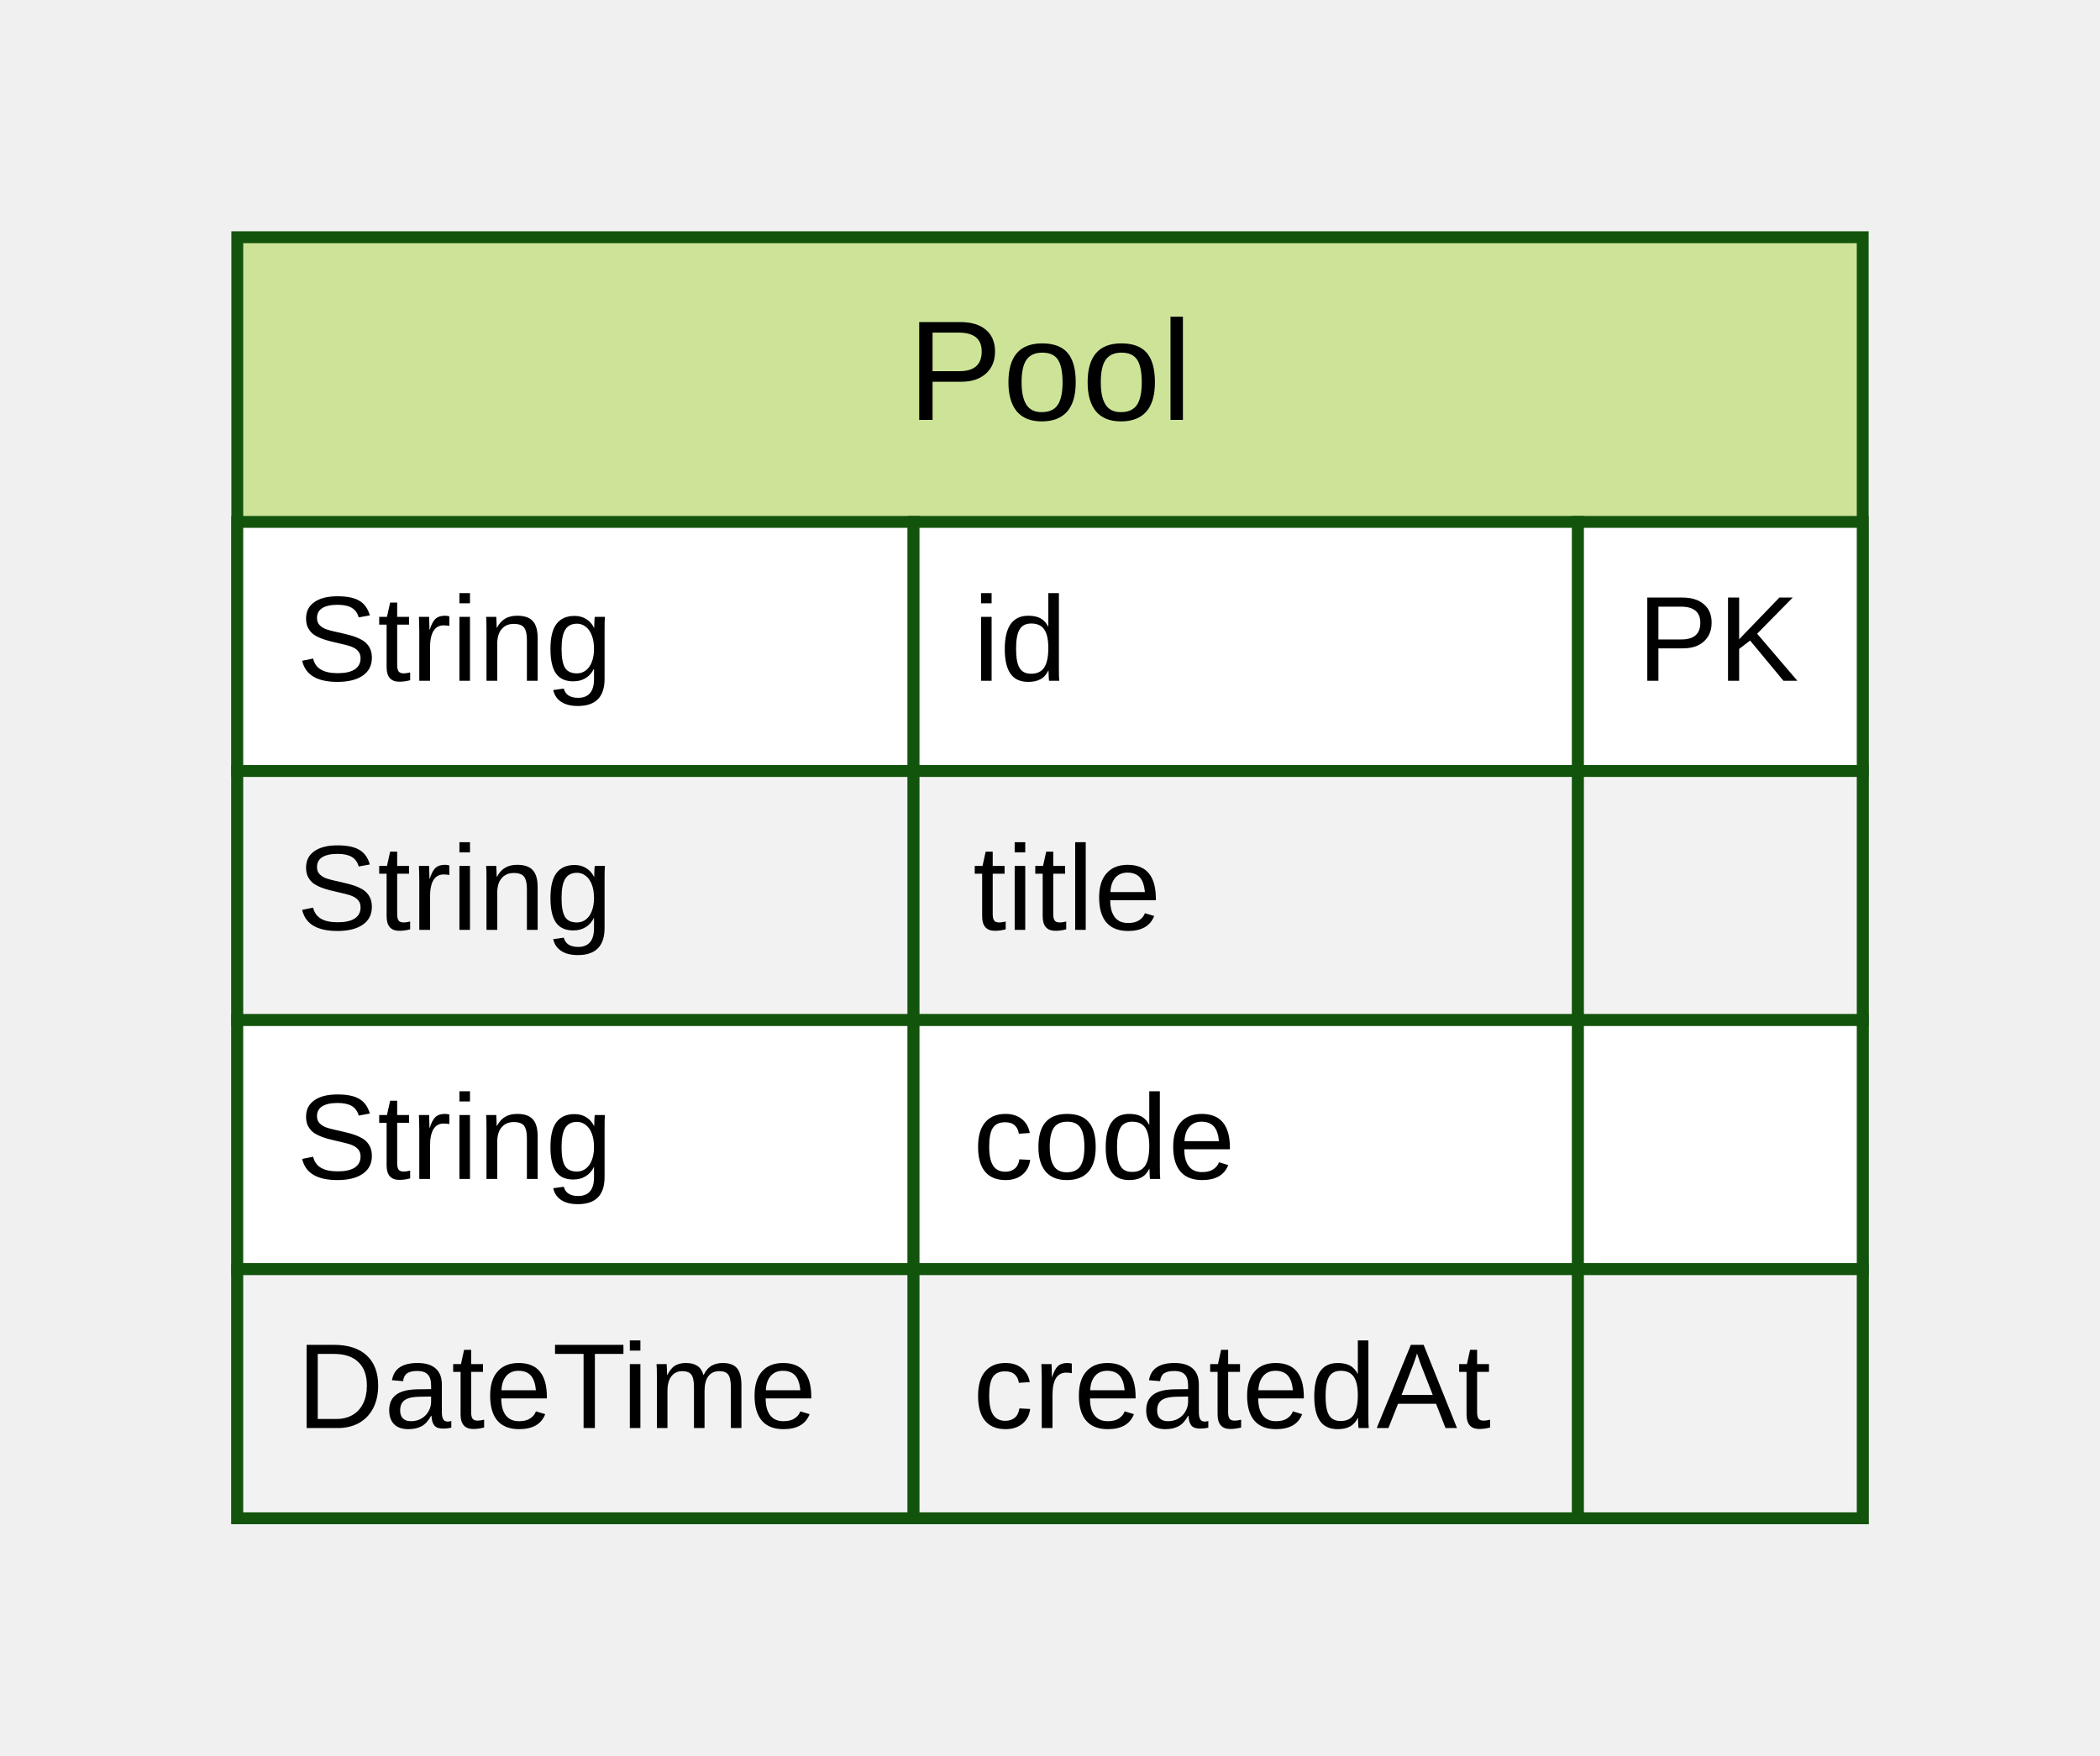
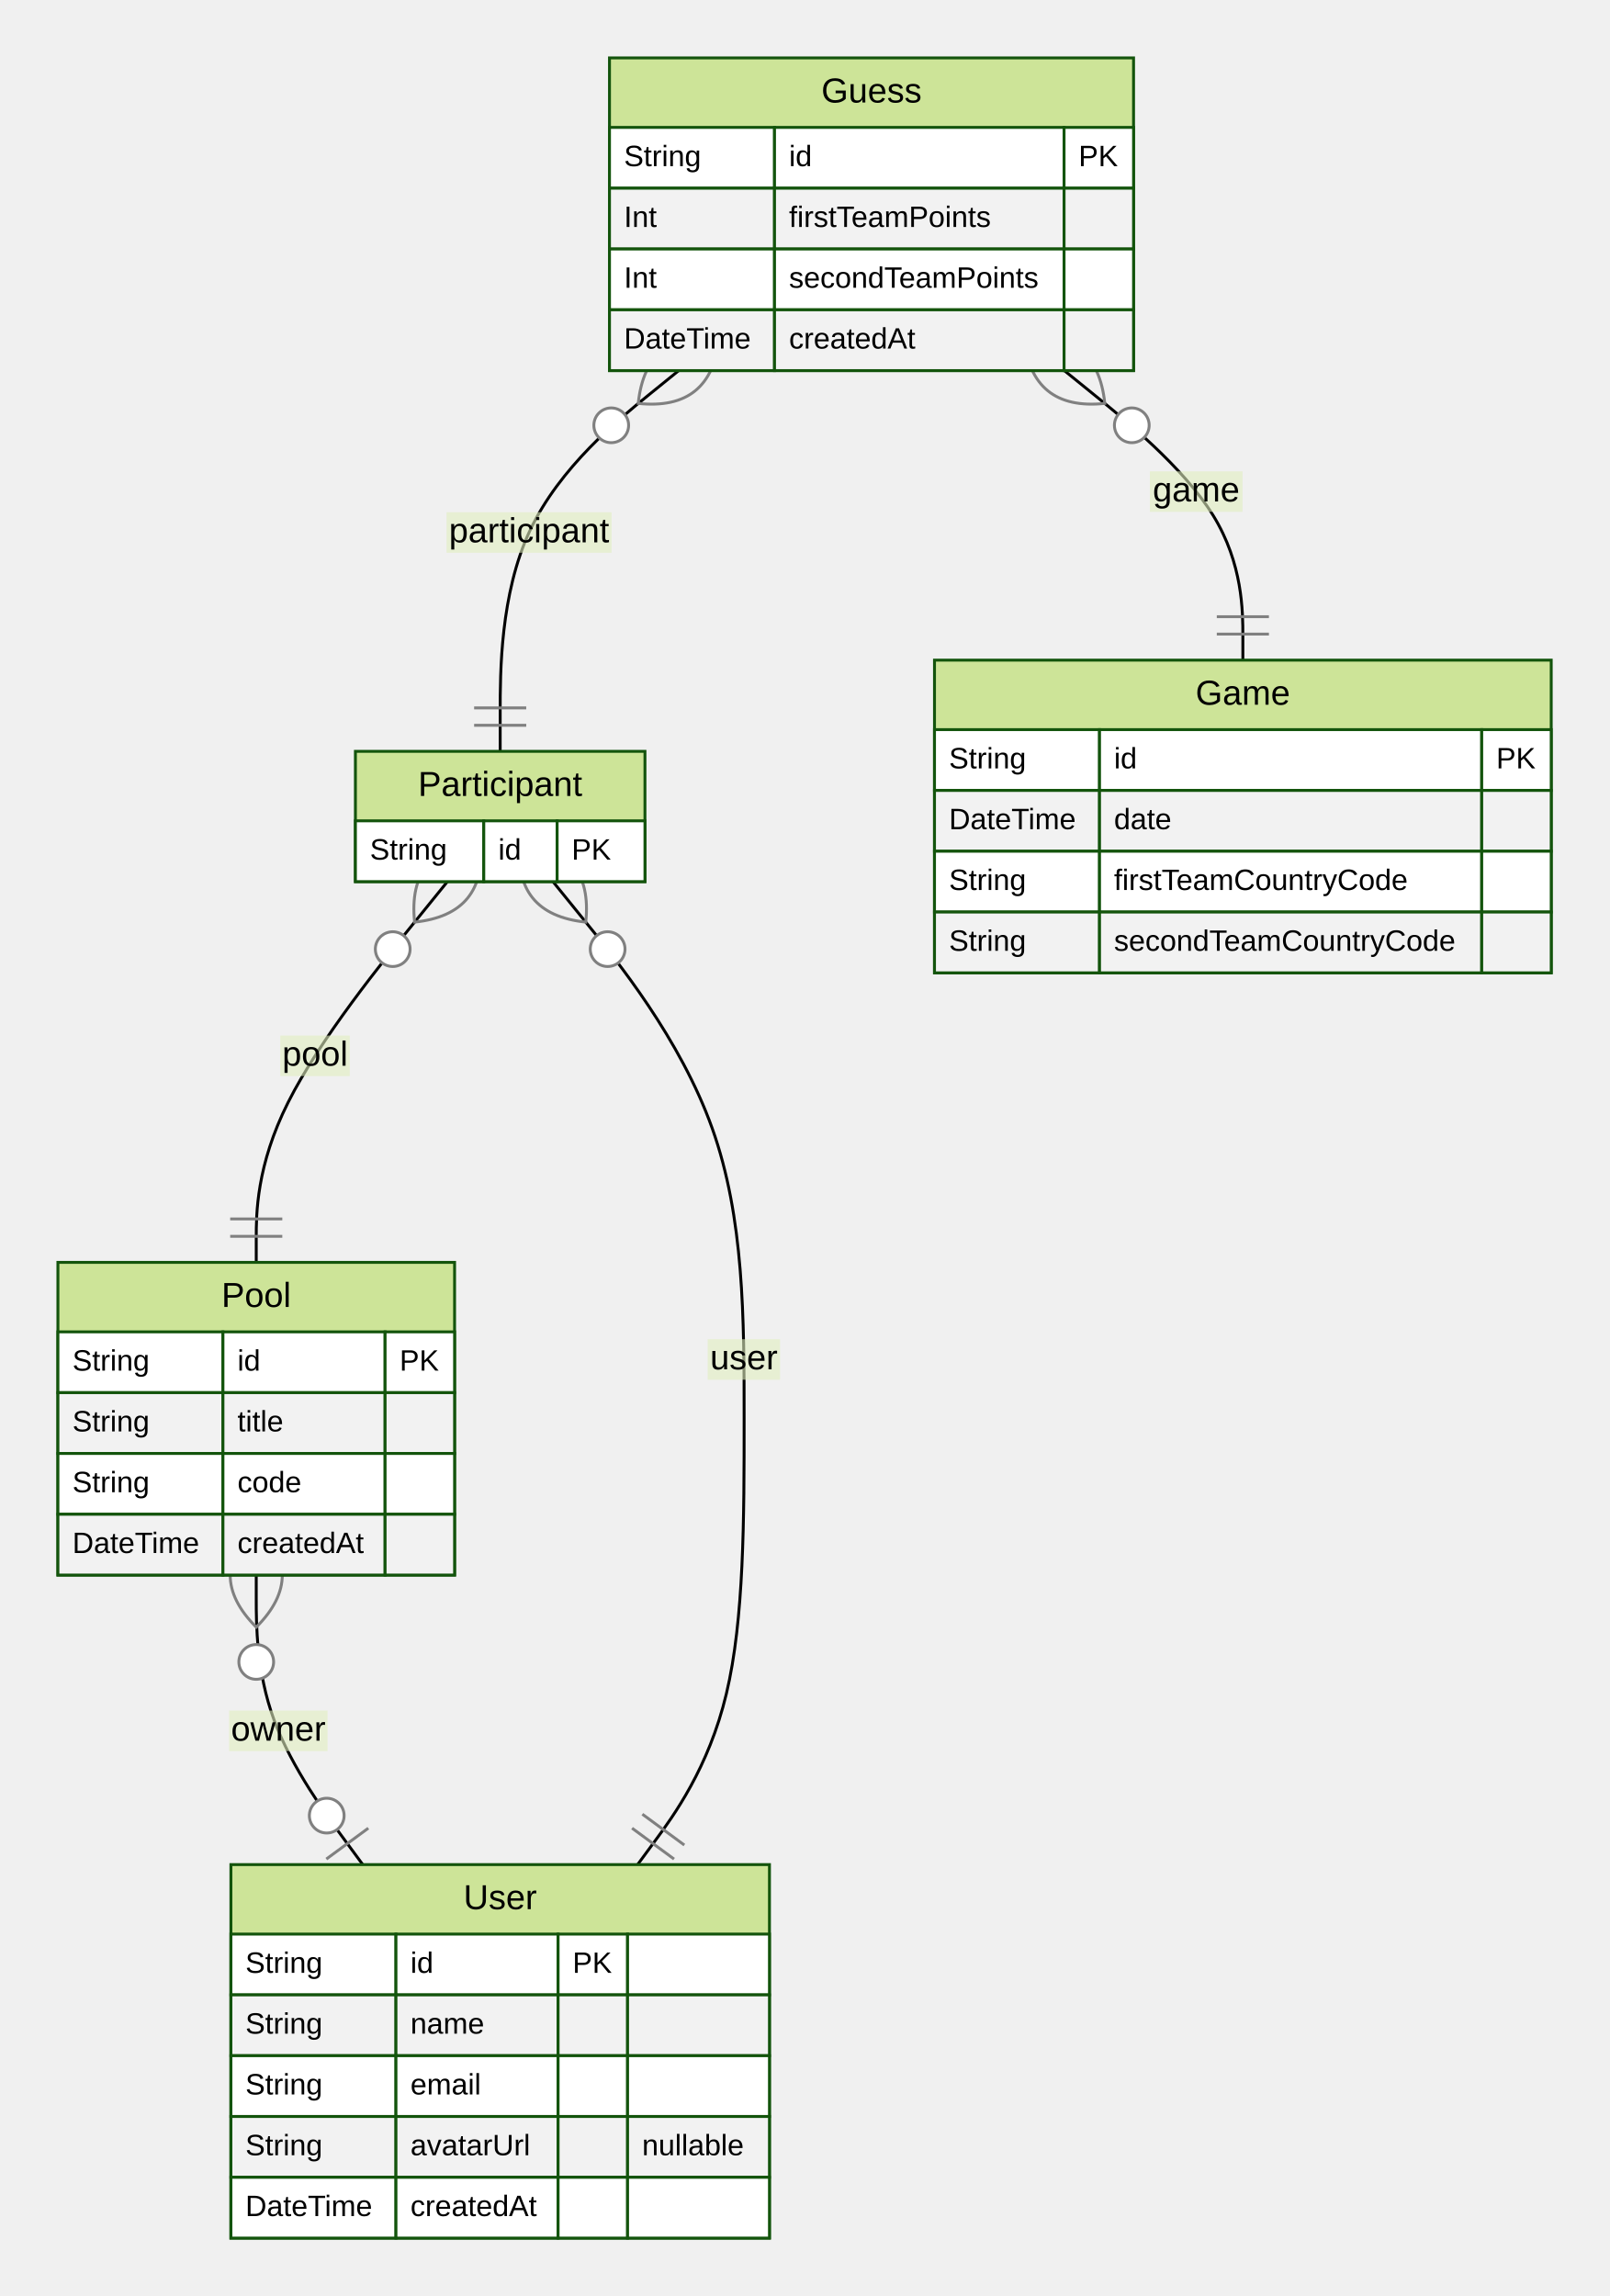
- <svg xmlns="http://www.w3.org/2000/svg" aria-labelledby="chart-title-mermaid-0 chart-desc-mermaid-0" role="img" viewBox="0 0 177 148" style="max-width: 177px; background-color: white;" width="100%" id="mermaid-0">
+ <svg xmlns="http://www.w3.org/2000/svg" aria-labelledby="chart-title-mermaid-0 chart-desc-mermaid-0" role="img" viewBox="0 0 555.75 793" style="max-width: 555.75px; background-color: white;" width="100%" id="mermaid-0">
  <style>#mermaid-0 {font-family:"trebuchet ms",verdana,arial,sans-serif;font-size:16px;fill:#000000;}#mermaid-0 .error-icon{fill:#552222;}#mermaid-0 .error-text{fill:#552222;stroke:#552222;}#mermaid-0 .edge-thickness-normal{stroke-width:2px;}#mermaid-0 .edge-thickness-thick{stroke-width:3.5px;}#mermaid-0 .edge-pattern-solid{stroke-dasharray:0;}#mermaid-0 .edge-pattern-dashed{stroke-dasharray:3;}#mermaid-0 .edge-pattern-dotted{stroke-dasharray:2;}#mermaid-0 .marker{fill:#000000;stroke:#000000;}#mermaid-0 .marker.cross{stroke:#000000;}#mermaid-0 svg{font-family:"trebuchet ms",verdana,arial,sans-serif;font-size:16px;}#mermaid-0 .entityBox{fill:#cde498;stroke:#13540c;}#mermaid-0 .attributeBoxOdd{fill:#ffffff;stroke:#13540c;}#mermaid-0 .attributeBoxEven{fill:#f2f2f2;stroke:#13540c;}#mermaid-0 .relationshipLabelBox{fill:hsl(78.158, 58.462%, 84.51%);opacity:0.7;background-color:hsl(78.158, 58.462%, 84.51%);}#mermaid-0 .relationshipLabelBox rect{opacity:0.5;}#mermaid-0 .relationshipLine{stroke:#000000;}#mermaid-0 :root{--mermaid-font-family:"trebuchet ms",verdana,arial,sans-serif;}</style>
  <g />
  <defs>
    <marker orient="auto" markerHeight="18" markerWidth="18" refY="9" refX="0" id="ONLY_ONE_START">
      <path d="M9,0 L9,18 M15,0 L15,18" fill="none" stroke="gray" />
    </marker>
  </defs>
  <defs>
    <marker orient="auto" markerHeight="18" markerWidth="18" refY="9" refX="18" id="ONLY_ONE_END">
      <path d="M3,0 L3,18 M9,0 L9,18" fill="none" stroke="gray" />
    </marker>
  </defs>
  <defs>
    <marker orient="auto" markerHeight="18" markerWidth="30" refY="9" refX="0" id="ZERO_OR_ONE_START">
      <circle r="6" cy="9" cx="21" fill="white" stroke="gray" />
      <path d="M9,0 L9,18" fill="none" stroke="gray" />
    </marker>
  </defs>
  <defs>
    <marker orient="auto" markerHeight="18" markerWidth="30" refY="9" refX="30" id="ZERO_OR_ONE_END">
      <circle r="6" cy="9" cx="9" fill="white" stroke="gray" />
      <path d="M21,0 L21,18" fill="none" stroke="gray" />
    </marker>
  </defs>
  <defs>
    <marker orient="auto" markerHeight="36" markerWidth="45" refY="18" refX="18" id="ONE_OR_MORE_START">
      <path d="M0,18 Q 18,0 36,18 Q 18,36 0,18 M42,9 L42,27" fill="none" stroke="gray" />
    </marker>
  </defs>
  <defs>
    <marker orient="auto" markerHeight="36" markerWidth="45" refY="18" refX="27" id="ONE_OR_MORE_END">
      <path d="M3,9 L3,27 M9,18 Q27,0 45,18 Q27,36 9,18" fill="none" stroke="gray" />
    </marker>
  </defs>
  <defs>
    <marker orient="auto" markerHeight="36" markerWidth="57" refY="18" refX="18" id="ZERO_OR_MORE_START">
      <circle r="6" cy="18" cx="48" fill="white" stroke="gray" />
      <path d="M0,18 Q18,0 36,18 Q18,36 0,18" fill="none" stroke="gray" />
    </marker>
  </defs>
  <defs>
    <marker orient="auto" markerHeight="36" markerWidth="57" refY="18" refX="39" id="ZERO_OR_MORE_END">
      <circle r="6" cy="18" cx="9" fill="white" stroke="gray" />
      <path d="M21,18 Q39,0 57,18 Q39,36 21,18" fill="none" stroke="gray" />
    </marker>
  </defs>
-   <g transform="translate(20,20 )" id="Pool">
+   <path marker-start="url(#ZERO_OR_MORE_START)" marker-end="url(#ZERO_OR_ONE_END)" fill="none" stroke="gray" d="M88.5,544L88.5,552.333C88.5,560.667,88.5,577.333,94.632,594C100.763,610.667,113.027,627.333,119.159,635.667L125.29,644" class="er relationshipLine" />
+   <path marker-start="url(#ZERO_OR_MORE_START)" marker-end="url(#ONLY_ONE_END)" fill="none" stroke="gray" d="M190.977,304.5L201.981,318.083C212.985,331.667,234.992,358.833,245.996,389.75C257,420.667,257,455.333,257,490C257,524.667,257,559.333,250.868,585C244.737,610.667,232.473,627.333,226.341,635.667L220.21,644" class="er relationshipLine" />
+   <path marker-start="url(#ZERO_OR_MORE_START)" marker-end="url(#ONLY_ONE_END)" fill="none" stroke="gray" d="M154.523,304.5L143.519,318.083C132.515,331.667,110.508,358.833,99.504,380.75C88.5,402.667,88.5,419.333,88.5,427.667L88.5,436" class="er relationshipLine" />
+   <path marker-start="url(#ZERO_OR_MORE_START)" marker-end="url(#ONLY_ONE_END)" fill="none" stroke="gray" d="M234.409,128L224.132,136.333C213.856,144.667,193.303,161.333,183.026,183.25C172.75,205.167,172.75,232.333,172.75,245.917L172.75,259.5" class="er relationshipLine" />
+   <path marker-start="url(#ZERO_OR_MORE_START)" marker-end="url(#ONLY_ONE_END)" fill="none" stroke="gray" d="M367.591,128L377.868,136.333C388.144,144.667,408.697,161.333,418.974,178C429.25,194.667,429.25,211.333,429.25,219.667L429.25,228" class="er relationshipLine" />
+   <g transform="translate(20,436 )" id="Pool">
    <rect height="108" width="137" y="0" x="0" stroke="gray" fill-opacity="100%" fill="honeydew" class="er entityBox" />
    <text transform="translate(68.5,12)" style="font-family: &quot;trebuchet ms&quot;, verdana, arial, sans-serif;; font-size: 12px" text-anchor="middle" dominant-baseline="middle" y="0" x="0" id="entity-Pool" class="er entityLabel">Pool</text>
    <rect height="21" width="57" y="24" x="0" stroke="gray" fill-opacity="100%" fill="honeydew" class="er attributeBoxOdd" />
    <text transform="translate(5,34.5)" style="font-family: &quot;trebuchet ms&quot;, verdana, arial, sans-serif;; font-size: 10.2px" text-anchor="left" dominant-baseline="middle" y="0" x="0" id="entity-Pool-attr-1-type" class="er entityLabel">String</text>
    <rect height="21" width="56" y="24" x="57" stroke="gray" fill-opacity="100%" fill="honeydew" class="er attributeBoxOdd" />
    <text transform="translate(62,34.5)" style="font-family: &quot;trebuchet ms&quot;, verdana, arial, sans-serif;; font-size: 10.2px" text-anchor="left" dominant-baseline="middle" y="0" x="0" id="entity-Pool-attr-1-name" class="er entityLabel">id</text>
    <rect height="21" width="24" y="24" x="113" stroke="gray" fill-opacity="100%" fill="honeydew" class="er attributeBoxOdd" />
    <text transform="translate(118,34.5)" style="font-family: &quot;trebuchet ms&quot;, verdana, arial, sans-serif;; font-size: 10.2px" text-anchor="left" dominant-baseline="middle" y="0" x="0" id="entity-Pool-attr-1-key" class="er entityLabel">PK</text>
    <rect height="21" width="57" y="45" x="0" stroke="gray" fill-opacity="100%" fill="honeydew" class="er attributeBoxEven" />
    <text transform="translate(5,55.5)" style="font-family: &quot;trebuchet ms&quot;, verdana, arial, sans-serif;; font-size: 10.2px" text-anchor="left" dominant-baseline="middle" y="0" x="0" id="entity-Pool-attr-2-type" class="er entityLabel">String</text>
    <rect height="21" width="56" y="45" x="57" stroke="gray" fill-opacity="100%" fill="honeydew" class="er attributeBoxEven" />
    <text transform="translate(62,55.5)" style="font-family: &quot;trebuchet ms&quot;, verdana, arial, sans-serif;; font-size: 10.2px" text-anchor="left" dominant-baseline="middle" y="0" x="0" id="entity-Pool-attr-2-name" class="er entityLabel">title</text>
    <rect height="21" width="24" y="45" x="113" stroke="gray" fill-opacity="100%" fill="honeydew" class="er attributeBoxEven" />
    <text transform="translate(118,55.5)" style="font-family: &quot;trebuchet ms&quot;, verdana, arial, sans-serif;; font-size: 10.2px" text-anchor="left" dominant-baseline="middle" y="0" x="0" id="entity-Pool-attr-2-key" class="er entityLabel" />
    <rect height="21" width="57" y="66" x="0" stroke="gray" fill-opacity="100%" fill="honeydew" class="er attributeBoxOdd" />
    <text transform="translate(5,76.5)" style="font-family: &quot;trebuchet ms&quot;, verdana, arial, sans-serif;; font-size: 10.2px" text-anchor="left" dominant-baseline="middle" y="0" x="0" id="entity-Pool-attr-3-type" class="er entityLabel">String</text>
    <rect height="21" width="56" y="66" x="57" stroke="gray" fill-opacity="100%" fill="honeydew" class="er attributeBoxOdd" />
    <text transform="translate(62,76.5)" style="font-family: &quot;trebuchet ms&quot;, verdana, arial, sans-serif;; font-size: 10.2px" text-anchor="left" dominant-baseline="middle" y="0" x="0" id="entity-Pool-attr-3-name" class="er entityLabel">code</text>
    <rect height="21" width="24" y="66" x="113" stroke="gray" fill-opacity="100%" fill="honeydew" class="er attributeBoxOdd" />
    <text transform="translate(118,76.5)" style="font-family: &quot;trebuchet ms&quot;, verdana, arial, sans-serif;; font-size: 10.2px" text-anchor="left" dominant-baseline="middle" y="0" x="0" id="entity-Pool-attr-3-key" class="er entityLabel" />
    <rect height="21" width="57" y="87" x="0" stroke="gray" fill-opacity="100%" fill="honeydew" class="er attributeBoxEven" />
    <text transform="translate(5,97.5)" style="font-family: &quot;trebuchet ms&quot;, verdana, arial, sans-serif;; font-size: 10.2px" text-anchor="left" dominant-baseline="middle" y="0" x="0" id="entity-Pool-attr-4-type" class="er entityLabel">DateTime</text>
    <rect height="21" width="56" y="87" x="57" stroke="gray" fill-opacity="100%" fill="honeydew" class="er attributeBoxEven" />
    <text transform="translate(62,97.5)" style="font-family: &quot;trebuchet ms&quot;, verdana, arial, sans-serif;; font-size: 10.2px" text-anchor="left" dominant-baseline="middle" y="0" x="0" id="entity-Pool-attr-4-name" class="er entityLabel">createdAt</text>
    <rect height="21" width="24" y="87" x="113" stroke="gray" fill-opacity="100%" fill="honeydew" class="er attributeBoxEven" />
    <text transform="translate(118,97.5)" style="font-family: &quot;trebuchet ms&quot;, verdana, arial, sans-serif;; font-size: 10.2px" text-anchor="left" dominant-baseline="middle" y="0" x="0" id="entity-Pool-attr-4-key" class="er entityLabel" />
  </g>
+   <g transform="translate(122.75,259.5 )" id="Participant">
+     <rect height="45" width="100" y="0" x="0" stroke="gray" fill-opacity="100%" fill="honeydew" class="er entityBox" />
+     <text transform="translate(50,12)" style="font-family: &quot;trebuchet ms&quot;, verdana, arial, sans-serif;; font-size: 12px" text-anchor="middle" dominant-baseline="middle" y="0" x="0" id="entity-Participant" class="er entityLabel">Participant</text>
+     <rect height="21" width="44.333" y="24" x="0" stroke="gray" fill-opacity="100%" fill="honeydew" class="er attributeBoxOdd" />
+     <text transform="translate(5,34.5)" style="font-family: &quot;trebuchet ms&quot;, verdana, arial, sans-serif;; font-size: 10.2px" text-anchor="left" dominant-baseline="middle" y="0" x="0" id="entity-Participant-attr-1-type" class="er entityLabel">String</text>
+     <rect height="21" width="25.333" y="24" x="44.333" stroke="gray" fill-opacity="100%" fill="honeydew" class="er attributeBoxOdd" />
+     <text transform="translate(49.33333,34.5)" style="font-family: &quot;trebuchet ms&quot;, verdana, arial, sans-serif;; font-size: 10.2px" text-anchor="left" dominant-baseline="middle" y="0" x="0" id="entity-Participant-attr-1-name" class="er entityLabel">id</text>
+     <rect height="21" width="30.333" y="24" x="69.667" stroke="gray" fill-opacity="100%" fill="honeydew" class="er attributeBoxOdd" />
+     <text transform="translate(74.66667,34.5)" style="font-family: &quot;trebuchet ms&quot;, verdana, arial, sans-serif;; font-size: 10.2px" text-anchor="left" dominant-baseline="middle" y="0" x="0" id="entity-Participant-attr-1-key" class="er entityLabel">PK</text>
+   </g>
+   <g transform="translate(79.75,644 )" id="User">
+     <rect height="129" width="186" y="0" x="0" stroke="gray" fill-opacity="100%" fill="honeydew" class="er entityBox" />
+     <text transform="translate(93,12)" style="font-family: &quot;trebuchet ms&quot;, verdana, arial, sans-serif;; font-size: 12px" text-anchor="middle" dominant-baseline="middle" y="0" x="0" id="entity-User" class="er entityLabel">User</text>
+     <rect height="21" width="57" y="24" x="0" stroke="gray" fill-opacity="100%" fill="honeydew" class="er attributeBoxOdd" />
+     <text transform="translate(5,34.5)" style="font-family: &quot;trebuchet ms&quot;, verdana, arial, sans-serif;; font-size: 10.2px" text-anchor="left" dominant-baseline="middle" y="0" x="0" id="entity-User-attr-1-type" class="er entityLabel">String</text>
+     <rect height="21" width="56" y="24" x="57" stroke="gray" fill-opacity="100%" fill="honeydew" class="er attributeBoxOdd" />
+     <text transform="translate(62,34.5)" style="font-family: &quot;trebuchet ms&quot;, verdana, arial, sans-serif;; font-size: 10.2px" text-anchor="left" dominant-baseline="middle" y="0" x="0" id="entity-User-attr-1-name" class="er entityLabel">id</text>
+     <rect height="21" width="24" y="24" x="113" stroke="gray" fill-opacity="100%" fill="honeydew" class="er attributeBoxOdd" />
+     <text transform="translate(118,34.5)" style="font-family: &quot;trebuchet ms&quot;, verdana, arial, sans-serif;; font-size: 10.2px" text-anchor="left" dominant-baseline="middle" y="0" x="0" id="entity-User-attr-1-key" class="er entityLabel">PK</text>
+     <rect height="21" width="49" y="24" x="137" stroke="gray" fill-opacity="100%" fill="honeydew" class="er attributeBoxOdd" />
+     <text transform="translate(142,34.5)" style="font-family: &quot;trebuchet ms&quot;, verdana, arial, sans-serif;; font-size: 10.2px" text-anchor="left" dominant-baseline="middle" y="0" x="0" id="entity-User-attr-1-comment" class="er entityLabel" />
+     <rect height="21" width="57" y="45" x="0" stroke="gray" fill-opacity="100%" fill="honeydew" class="er attributeBoxEven" />
+     <text transform="translate(5,55.5)" style="font-family: &quot;trebuchet ms&quot;, verdana, arial, sans-serif;; font-size: 10.2px" text-anchor="left" dominant-baseline="middle" y="0" x="0" id="entity-User-attr-2-type" class="er entityLabel">String</text>
+     <rect height="21" width="56" y="45" x="57" stroke="gray" fill-opacity="100%" fill="honeydew" class="er attributeBoxEven" />
+     <text transform="translate(62,55.5)" style="font-family: &quot;trebuchet ms&quot;, verdana, arial, sans-serif;; font-size: 10.2px" text-anchor="left" dominant-baseline="middle" y="0" x="0" id="entity-User-attr-2-name" class="er entityLabel">name</text>
+     <rect height="21" width="24" y="45" x="113" stroke="gray" fill-opacity="100%" fill="honeydew" class="er attributeBoxEven" />
+     <text transform="translate(118,55.5)" style="font-family: &quot;trebuchet ms&quot;, verdana, arial, sans-serif;; font-size: 10.2px" text-anchor="left" dominant-baseline="middle" y="0" x="0" id="entity-User-attr-2-key" class="er entityLabel" />
+     <rect height="21" width="49" y="45" x="137" stroke="gray" fill-opacity="100%" fill="honeydew" class="er attributeBoxEven" />
+     <text transform="translate(142,55.5)" style="font-family: &quot;trebuchet ms&quot;, verdana, arial, sans-serif;; font-size: 10.2px" text-anchor="left" dominant-baseline="middle" y="0" x="0" id="entity-User-attr-2-comment" class="er entityLabel" />
+     <rect height="21" width="57" y="66" x="0" stroke="gray" fill-opacity="100%" fill="honeydew" class="er attributeBoxOdd" />
+     <text transform="translate(5,76.5)" style="font-family: &quot;trebuchet ms&quot;, verdana, arial, sans-serif;; font-size: 10.2px" text-anchor="left" dominant-baseline="middle" y="0" x="0" id="entity-User-attr-3-type" class="er entityLabel">String</text>
+     <rect height="21" width="56" y="66" x="57" stroke="gray" fill-opacity="100%" fill="honeydew" class="er attributeBoxOdd" />
+     <text transform="translate(62,76.5)" style="font-family: &quot;trebuchet ms&quot;, verdana, arial, sans-serif;; font-size: 10.2px" text-anchor="left" dominant-baseline="middle" y="0" x="0" id="entity-User-attr-3-name" class="er entityLabel">email</text>
+     <rect height="21" width="24" y="66" x="113" stroke="gray" fill-opacity="100%" fill="honeydew" class="er attributeBoxOdd" />
+     <text transform="translate(118,76.5)" style="font-family: &quot;trebuchet ms&quot;, verdana, arial, sans-serif;; font-size: 10.2px" text-anchor="left" dominant-baseline="middle" y="0" x="0" id="entity-User-attr-3-key" class="er entityLabel" />
+     <rect height="21" width="49" y="66" x="137" stroke="gray" fill-opacity="100%" fill="honeydew" class="er attributeBoxOdd" />
+     <text transform="translate(142,76.5)" style="font-family: &quot;trebuchet ms&quot;, verdana, arial, sans-serif;; font-size: 10.2px" text-anchor="left" dominant-baseline="middle" y="0" x="0" id="entity-User-attr-3-comment" class="er entityLabel" />
+     <rect height="21" width="57" y="87" x="0" stroke="gray" fill-opacity="100%" fill="honeydew" class="er attributeBoxEven" />
+     <text transform="translate(5,97.5)" style="font-family: &quot;trebuchet ms&quot;, verdana, arial, sans-serif;; font-size: 10.2px" text-anchor="left" dominant-baseline="middle" y="0" x="0" id="entity-User-attr-4-type" class="er entityLabel">String</text>
+     <rect height="21" width="56" y="87" x="57" stroke="gray" fill-opacity="100%" fill="honeydew" class="er attributeBoxEven" />
+     <text transform="translate(62,97.5)" style="font-family: &quot;trebuchet ms&quot;, verdana, arial, sans-serif;; font-size: 10.2px" text-anchor="left" dominant-baseline="middle" y="0" x="0" id="entity-User-attr-4-name" class="er entityLabel">avatarUrl</text>
+     <rect height="21" width="24" y="87" x="113" stroke="gray" fill-opacity="100%" fill="honeydew" class="er attributeBoxEven" />
+     <text transform="translate(118,97.5)" style="font-family: &quot;trebuchet ms&quot;, verdana, arial, sans-serif;; font-size: 10.2px" text-anchor="left" dominant-baseline="middle" y="0" x="0" id="entity-User-attr-4-key" class="er entityLabel" />
+     <rect height="21" width="49" y="87" x="137" stroke="gray" fill-opacity="100%" fill="honeydew" class="er attributeBoxEven" />
+     <text transform="translate(142,97.5)" style="font-family: &quot;trebuchet ms&quot;, verdana, arial, sans-serif;; font-size: 10.2px" text-anchor="left" dominant-baseline="middle" y="0" x="0" id="entity-User-attr-4-comment" class="er entityLabel">nullable</text>
+     <rect height="21" width="57" y="108" x="0" stroke="gray" fill-opacity="100%" fill="honeydew" class="er attributeBoxOdd" />
+     <text transform="translate(5,118.5)" style="font-family: &quot;trebuchet ms&quot;, verdana, arial, sans-serif;; font-size: 10.2px" text-anchor="left" dominant-baseline="middle" y="0" x="0" id="entity-User-attr-5-type" class="er entityLabel">DateTime</text>
+     <rect height="21" width="56" y="108" x="57" stroke="gray" fill-opacity="100%" fill="honeydew" class="er attributeBoxOdd" />
+     <text transform="translate(62,118.5)" style="font-family: &quot;trebuchet ms&quot;, verdana, arial, sans-serif;; font-size: 10.2px" text-anchor="left" dominant-baseline="middle" y="0" x="0" id="entity-User-attr-5-name" class="er entityLabel">createdAt</text>
+     <rect height="21" width="24" y="108" x="113" stroke="gray" fill-opacity="100%" fill="honeydew" class="er attributeBoxOdd" />
+     <text transform="translate(118,118.5)" style="font-family: &quot;trebuchet ms&quot;, verdana, arial, sans-serif;; font-size: 10.2px" text-anchor="left" dominant-baseline="middle" y="0" x="0" id="entity-User-attr-5-key" class="er entityLabel" />
+     <rect height="21" width="49" y="108" x="137" stroke="gray" fill-opacity="100%" fill="honeydew" class="er attributeBoxOdd" />
+     <text transform="translate(142,118.5)" style="font-family: &quot;trebuchet ms&quot;, verdana, arial, sans-serif;; font-size: 10.2px" text-anchor="left" dominant-baseline="middle" y="0" x="0" id="entity-User-attr-5-comment" class="er entityLabel" />
+   </g>
+   <g transform="translate(322.75,228 )" id="Game">
+     <rect height="108" width="213" y="0" x="0" stroke="gray" fill-opacity="100%" fill="honeydew" class="er entityBox" />
+     <text transform="translate(106.5,12)" style="font-family: &quot;trebuchet ms&quot;, verdana, arial, sans-serif;; font-size: 12px" text-anchor="middle" dominant-baseline="middle" y="0" x="0" id="entity-Game" class="er entityLabel">Game</text>
+     <rect height="21" width="57" y="24" x="0" stroke="gray" fill-opacity="100%" fill="honeydew" class="er attributeBoxOdd" />
+     <text transform="translate(5,34.5)" style="font-family: &quot;trebuchet ms&quot;, verdana, arial, sans-serif;; font-size: 10.2px" text-anchor="left" dominant-baseline="middle" y="0" x="0" id="entity-Game-attr-1-type" class="er entityLabel">String</text>
+     <rect height="21" width="132" y="24" x="57" stroke="gray" fill-opacity="100%" fill="honeydew" class="er attributeBoxOdd" />
+     <text transform="translate(62,34.5)" style="font-family: &quot;trebuchet ms&quot;, verdana, arial, sans-serif;; font-size: 10.2px" text-anchor="left" dominant-baseline="middle" y="0" x="0" id="entity-Game-attr-1-name" class="er entityLabel">id</text>
+     <rect height="21" width="24" y="24" x="189" stroke="gray" fill-opacity="100%" fill="honeydew" class="er attributeBoxOdd" />
+     <text transform="translate(194,34.5)" style="font-family: &quot;trebuchet ms&quot;, verdana, arial, sans-serif;; font-size: 10.2px" text-anchor="left" dominant-baseline="middle" y="0" x="0" id="entity-Game-attr-1-key" class="er entityLabel">PK</text>
+     <rect height="21" width="57" y="45" x="0" stroke="gray" fill-opacity="100%" fill="honeydew" class="er attributeBoxEven" />
+     <text transform="translate(5,55.5)" style="font-family: &quot;trebuchet ms&quot;, verdana, arial, sans-serif;; font-size: 10.2px" text-anchor="left" dominant-baseline="middle" y="0" x="0" id="entity-Game-attr-2-type" class="er entityLabel">DateTime</text>
+     <rect height="21" width="132" y="45" x="57" stroke="gray" fill-opacity="100%" fill="honeydew" class="er attributeBoxEven" />
+     <text transform="translate(62,55.5)" style="font-family: &quot;trebuchet ms&quot;, verdana, arial, sans-serif;; font-size: 10.2px" text-anchor="left" dominant-baseline="middle" y="0" x="0" id="entity-Game-attr-2-name" class="er entityLabel">date</text>
+     <rect height="21" width="24" y="45" x="189" stroke="gray" fill-opacity="100%" fill="honeydew" class="er attributeBoxEven" />
+     <text transform="translate(194,55.5)" style="font-family: &quot;trebuchet ms&quot;, verdana, arial, sans-serif;; font-size: 10.2px" text-anchor="left" dominant-baseline="middle" y="0" x="0" id="entity-Game-attr-2-key" class="er entityLabel" />
+     <rect height="21" width="57" y="66" x="0" stroke="gray" fill-opacity="100%" fill="honeydew" class="er attributeBoxOdd" />
+     <text transform="translate(5,76.5)" style="font-family: &quot;trebuchet ms&quot;, verdana, arial, sans-serif;; font-size: 10.2px" text-anchor="left" dominant-baseline="middle" y="0" x="0" id="entity-Game-attr-3-type" class="er entityLabel">String</text>
+     <rect height="21" width="132" y="66" x="57" stroke="gray" fill-opacity="100%" fill="honeydew" class="er attributeBoxOdd" />
+     <text transform="translate(62,76.5)" style="font-family: &quot;trebuchet ms&quot;, verdana, arial, sans-serif;; font-size: 10.2px" text-anchor="left" dominant-baseline="middle" y="0" x="0" id="entity-Game-attr-3-name" class="er entityLabel">firstTeamCountryCode</text>
+     <rect height="21" width="24" y="66" x="189" stroke="gray" fill-opacity="100%" fill="honeydew" class="er attributeBoxOdd" />
+     <text transform="translate(194,76.5)" style="font-family: &quot;trebuchet ms&quot;, verdana, arial, sans-serif;; font-size: 10.2px" text-anchor="left" dominant-baseline="middle" y="0" x="0" id="entity-Game-attr-3-key" class="er entityLabel" />
+     <rect height="21" width="57" y="87" x="0" stroke="gray" fill-opacity="100%" fill="honeydew" class="er attributeBoxEven" />
+     <text transform="translate(5,97.5)" style="font-family: &quot;trebuchet ms&quot;, verdana, arial, sans-serif;; font-size: 10.2px" text-anchor="left" dominant-baseline="middle" y="0" x="0" id="entity-Game-attr-4-type" class="er entityLabel">String</text>
+     <rect height="21" width="132" y="87" x="57" stroke="gray" fill-opacity="100%" fill="honeydew" class="er attributeBoxEven" />
+     <text transform="translate(62,97.5)" style="font-family: &quot;trebuchet ms&quot;, verdana, arial, sans-serif;; font-size: 10.2px" text-anchor="left" dominant-baseline="middle" y="0" x="0" id="entity-Game-attr-4-name" class="er entityLabel">secondTeamCountryCode</text>
+     <rect height="21" width="24" y="87" x="189" stroke="gray" fill-opacity="100%" fill="honeydew" class="er attributeBoxEven" />
+     <text transform="translate(194,97.5)" style="font-family: &quot;trebuchet ms&quot;, verdana, arial, sans-serif;; font-size: 10.2px" text-anchor="left" dominant-baseline="middle" y="0" x="0" id="entity-Game-attr-4-key" class="er entityLabel" />
+   </g>
+   <g transform="translate(210.5,20 )" id="Guess">
+     <rect height="108" width="181" y="0" x="0" stroke="gray" fill-opacity="100%" fill="honeydew" class="er entityBox" />
+     <text transform="translate(90.5,12)" style="font-family: &quot;trebuchet ms&quot;, verdana, arial, sans-serif;; font-size: 12px" text-anchor="middle" dominant-baseline="middle" y="0" x="0" id="entity-Guess" class="er entityLabel">Guess</text>
+     <rect height="21" width="57" y="24" x="0" stroke="gray" fill-opacity="100%" fill="honeydew" class="er attributeBoxOdd" />
+     <text transform="translate(5,34.5)" style="font-family: &quot;trebuchet ms&quot;, verdana, arial, sans-serif;; font-size: 10.2px" text-anchor="left" dominant-baseline="middle" y="0" x="0" id="entity-Guess-attr-1-type" class="er entityLabel">String</text>
+     <rect height="21" width="100" y="24" x="57" stroke="gray" fill-opacity="100%" fill="honeydew" class="er attributeBoxOdd" />
+     <text transform="translate(62,34.5)" style="font-family: &quot;trebuchet ms&quot;, verdana, arial, sans-serif;; font-size: 10.2px" text-anchor="left" dominant-baseline="middle" y="0" x="0" id="entity-Guess-attr-1-name" class="er entityLabel">id</text>
+     <rect height="21" width="24" y="24" x="157" stroke="gray" fill-opacity="100%" fill="honeydew" class="er attributeBoxOdd" />
+     <text transform="translate(162,34.5)" style="font-family: &quot;trebuchet ms&quot;, verdana, arial, sans-serif;; font-size: 10.2px" text-anchor="left" dominant-baseline="middle" y="0" x="0" id="entity-Guess-attr-1-key" class="er entityLabel">PK</text>
+     <rect height="21" width="57" y="45" x="0" stroke="gray" fill-opacity="100%" fill="honeydew" class="er attributeBoxEven" />
+     <text transform="translate(5,55.5)" style="font-family: &quot;trebuchet ms&quot;, verdana, arial, sans-serif;; font-size: 10.2px" text-anchor="left" dominant-baseline="middle" y="0" x="0" id="entity-Guess-attr-2-type" class="er entityLabel">Int</text>
+     <rect height="21" width="100" y="45" x="57" stroke="gray" fill-opacity="100%" fill="honeydew" class="er attributeBoxEven" />
+     <text transform="translate(62,55.5)" style="font-family: &quot;trebuchet ms&quot;, verdana, arial, sans-serif;; font-size: 10.2px" text-anchor="left" dominant-baseline="middle" y="0" x="0" id="entity-Guess-attr-2-name" class="er entityLabel">firstTeamPoints</text>
+     <rect height="21" width="24" y="45" x="157" stroke="gray" fill-opacity="100%" fill="honeydew" class="er attributeBoxEven" />
+     <text transform="translate(162,55.5)" style="font-family: &quot;trebuchet ms&quot;, verdana, arial, sans-serif;; font-size: 10.2px" text-anchor="left" dominant-baseline="middle" y="0" x="0" id="entity-Guess-attr-2-key" class="er entityLabel" />
+     <rect height="21" width="57" y="66" x="0" stroke="gray" fill-opacity="100%" fill="honeydew" class="er attributeBoxOdd" />
+     <text transform="translate(5,76.5)" style="font-family: &quot;trebuchet ms&quot;, verdana, arial, sans-serif;; font-size: 10.2px" text-anchor="left" dominant-baseline="middle" y="0" x="0" id="entity-Guess-attr-3-type" class="er entityLabel">Int</text>
+     <rect height="21" width="100" y="66" x="57" stroke="gray" fill-opacity="100%" fill="honeydew" class="er attributeBoxOdd" />
+     <text transform="translate(62,76.5)" style="font-family: &quot;trebuchet ms&quot;, verdana, arial, sans-serif;; font-size: 10.2px" text-anchor="left" dominant-baseline="middle" y="0" x="0" id="entity-Guess-attr-3-name" class="er entityLabel">secondTeamPoints</text>
+     <rect height="21" width="24" y="66" x="157" stroke="gray" fill-opacity="100%" fill="honeydew" class="er attributeBoxOdd" />
+     <text transform="translate(162,76.5)" style="font-family: &quot;trebuchet ms&quot;, verdana, arial, sans-serif;; font-size: 10.2px" text-anchor="left" dominant-baseline="middle" y="0" x="0" id="entity-Guess-attr-3-key" class="er entityLabel" />
+     <rect height="21" width="57" y="87" x="0" stroke="gray" fill-opacity="100%" fill="honeydew" class="er attributeBoxEven" />
+     <text transform="translate(5,97.5)" style="font-family: &quot;trebuchet ms&quot;, verdana, arial, sans-serif;; font-size: 10.2px" text-anchor="left" dominant-baseline="middle" y="0" x="0" id="entity-Guess-attr-4-type" class="er entityLabel">DateTime</text>
+     <rect height="21" width="100" y="87" x="57" stroke="gray" fill-opacity="100%" fill="honeydew" class="er attributeBoxEven" />
+     <text transform="translate(62,97.5)" style="font-family: &quot;trebuchet ms&quot;, verdana, arial, sans-serif;; font-size: 10.2px" text-anchor="left" dominant-baseline="middle" y="0" x="0" id="entity-Guess-attr-4-name" class="er entityLabel">createdAt</text>
+     <rect height="21" width="24" y="87" x="157" stroke="gray" fill-opacity="100%" fill="honeydew" class="er attributeBoxEven" />
+     <text transform="translate(162,97.5)" style="font-family: &quot;trebuchet ms&quot;, verdana, arial, sans-serif;; font-size: 10.2px" text-anchor="left" dominant-baseline="middle" y="0" x="0" id="entity-Guess-attr-4-key" class="er entityLabel" />
+   </g>
+   <rect fill-opacity="85%" fill="white" height="14" width="34" y="590.8" x="79.132" class="er relationshipLabelBox" />
+   <text style="font-family: &quot;trebuchet ms&quot;, verdana, arial, sans-serif;; font-size: 12px" dominant-baseline="middle" text-anchor="middle" y="597.8" x="96.132" id="rel1" class="er relationshipLabel">owner</text>
+   <rect fill-opacity="85%" fill="white" height="14" width="25" y="462.543" x="244.416" class="er relationshipLabelBox" />
+   <text style="font-family: &quot;trebuchet ms&quot;, verdana, arial, sans-serif;; font-size: 12px" dominant-baseline="middle" text-anchor="middle" y="469.543" x="256.916" id="rel2" class="er relationshipLabel">user</text>
+   <rect fill-opacity="85%" fill="white" height="14" width="24" y="357.665" x="96.805" class="er relationshipLabelBox" />
+   <text style="font-family: &quot;trebuchet ms&quot;, verdana, arial, sans-serif;; font-size: 12px" dominant-baseline="middle" text-anchor="middle" y="364.665" x="108.805" id="rel3" class="er relationshipLabel">pool</text>
+   <rect fill-opacity="85%" fill="white" height="14" width="57" y="176.909" x="154.221" class="er relationshipLabelBox" />
+   <text style="font-family: &quot;trebuchet ms&quot;, verdana, arial, sans-serif;; font-size: 12px" dominant-baseline="middle" text-anchor="middle" y="183.909" x="182.721" id="rel4" class="er relationshipLabel">participant</text>
+   <rect fill-opacity="85%" fill="white" height="14" width="32" y="162.787" x="397.14" class="er relationshipLabelBox" />
+   <text style="font-family: &quot;trebuchet ms&quot;, verdana, arial, sans-serif;; font-size: 12px" dominant-baseline="middle" text-anchor="middle" y="169.787" x="413.14" id="rel5" class="er relationshipLabel">game</text>
</svg>
